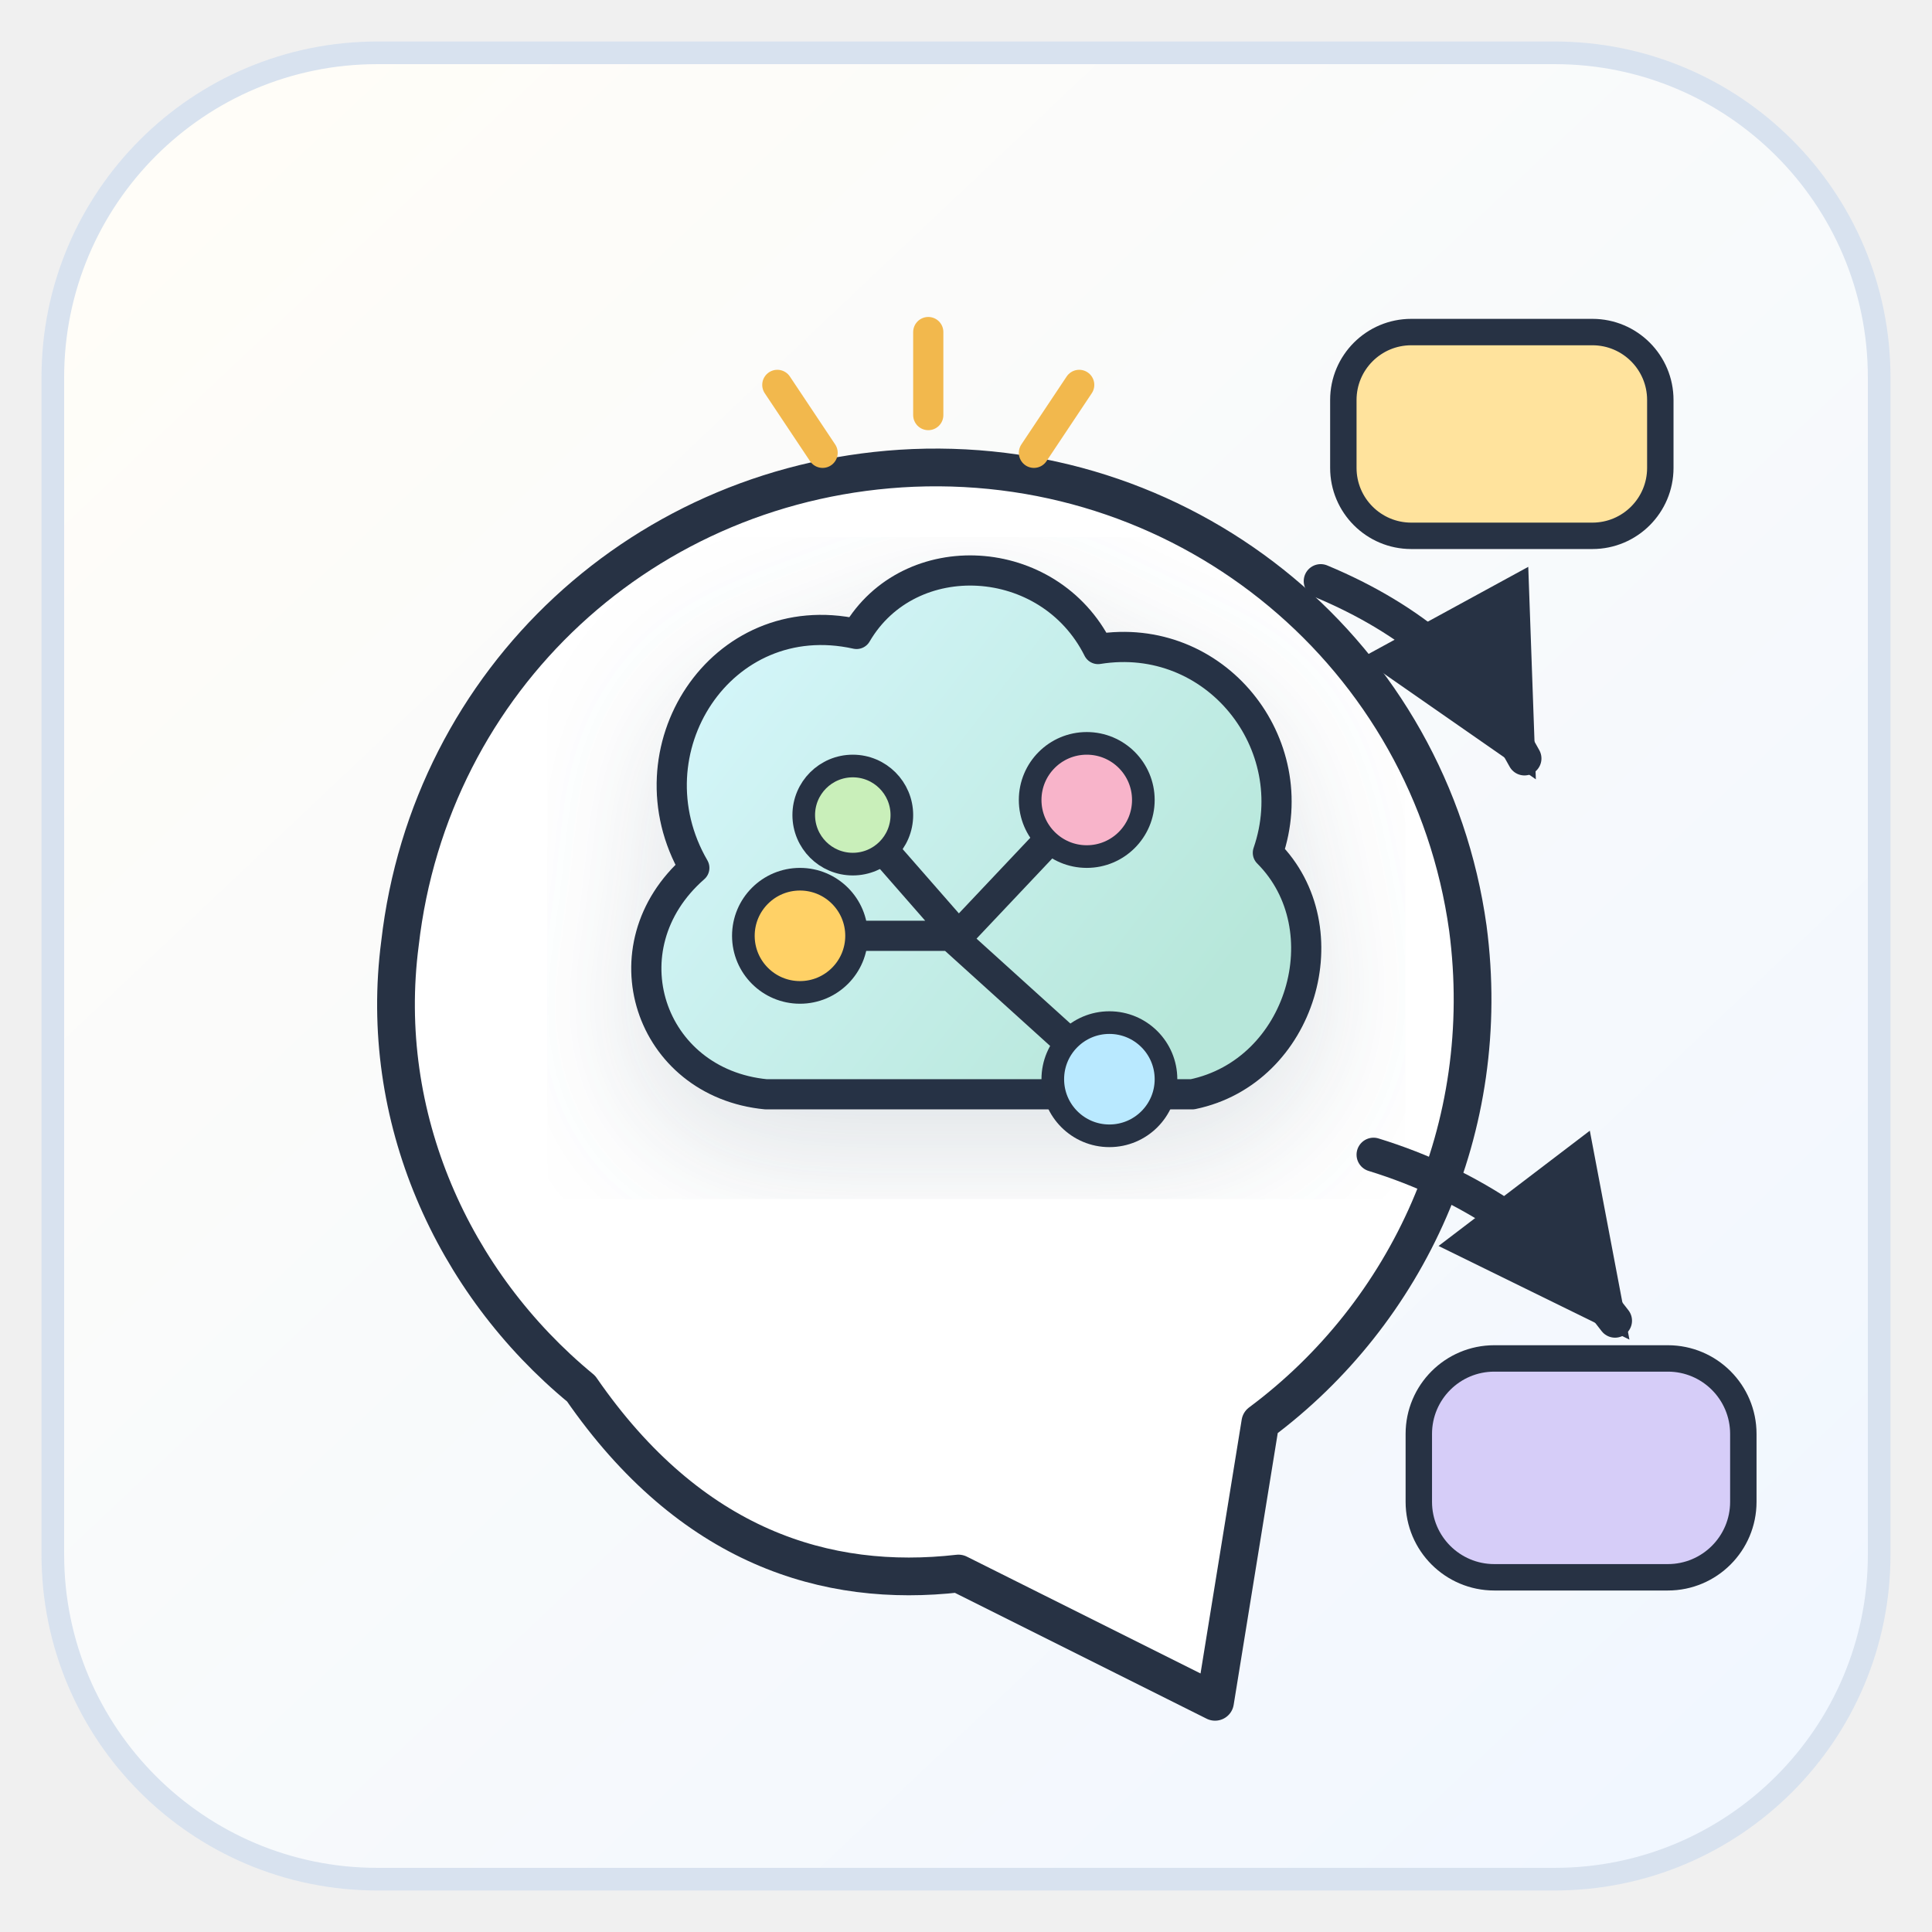
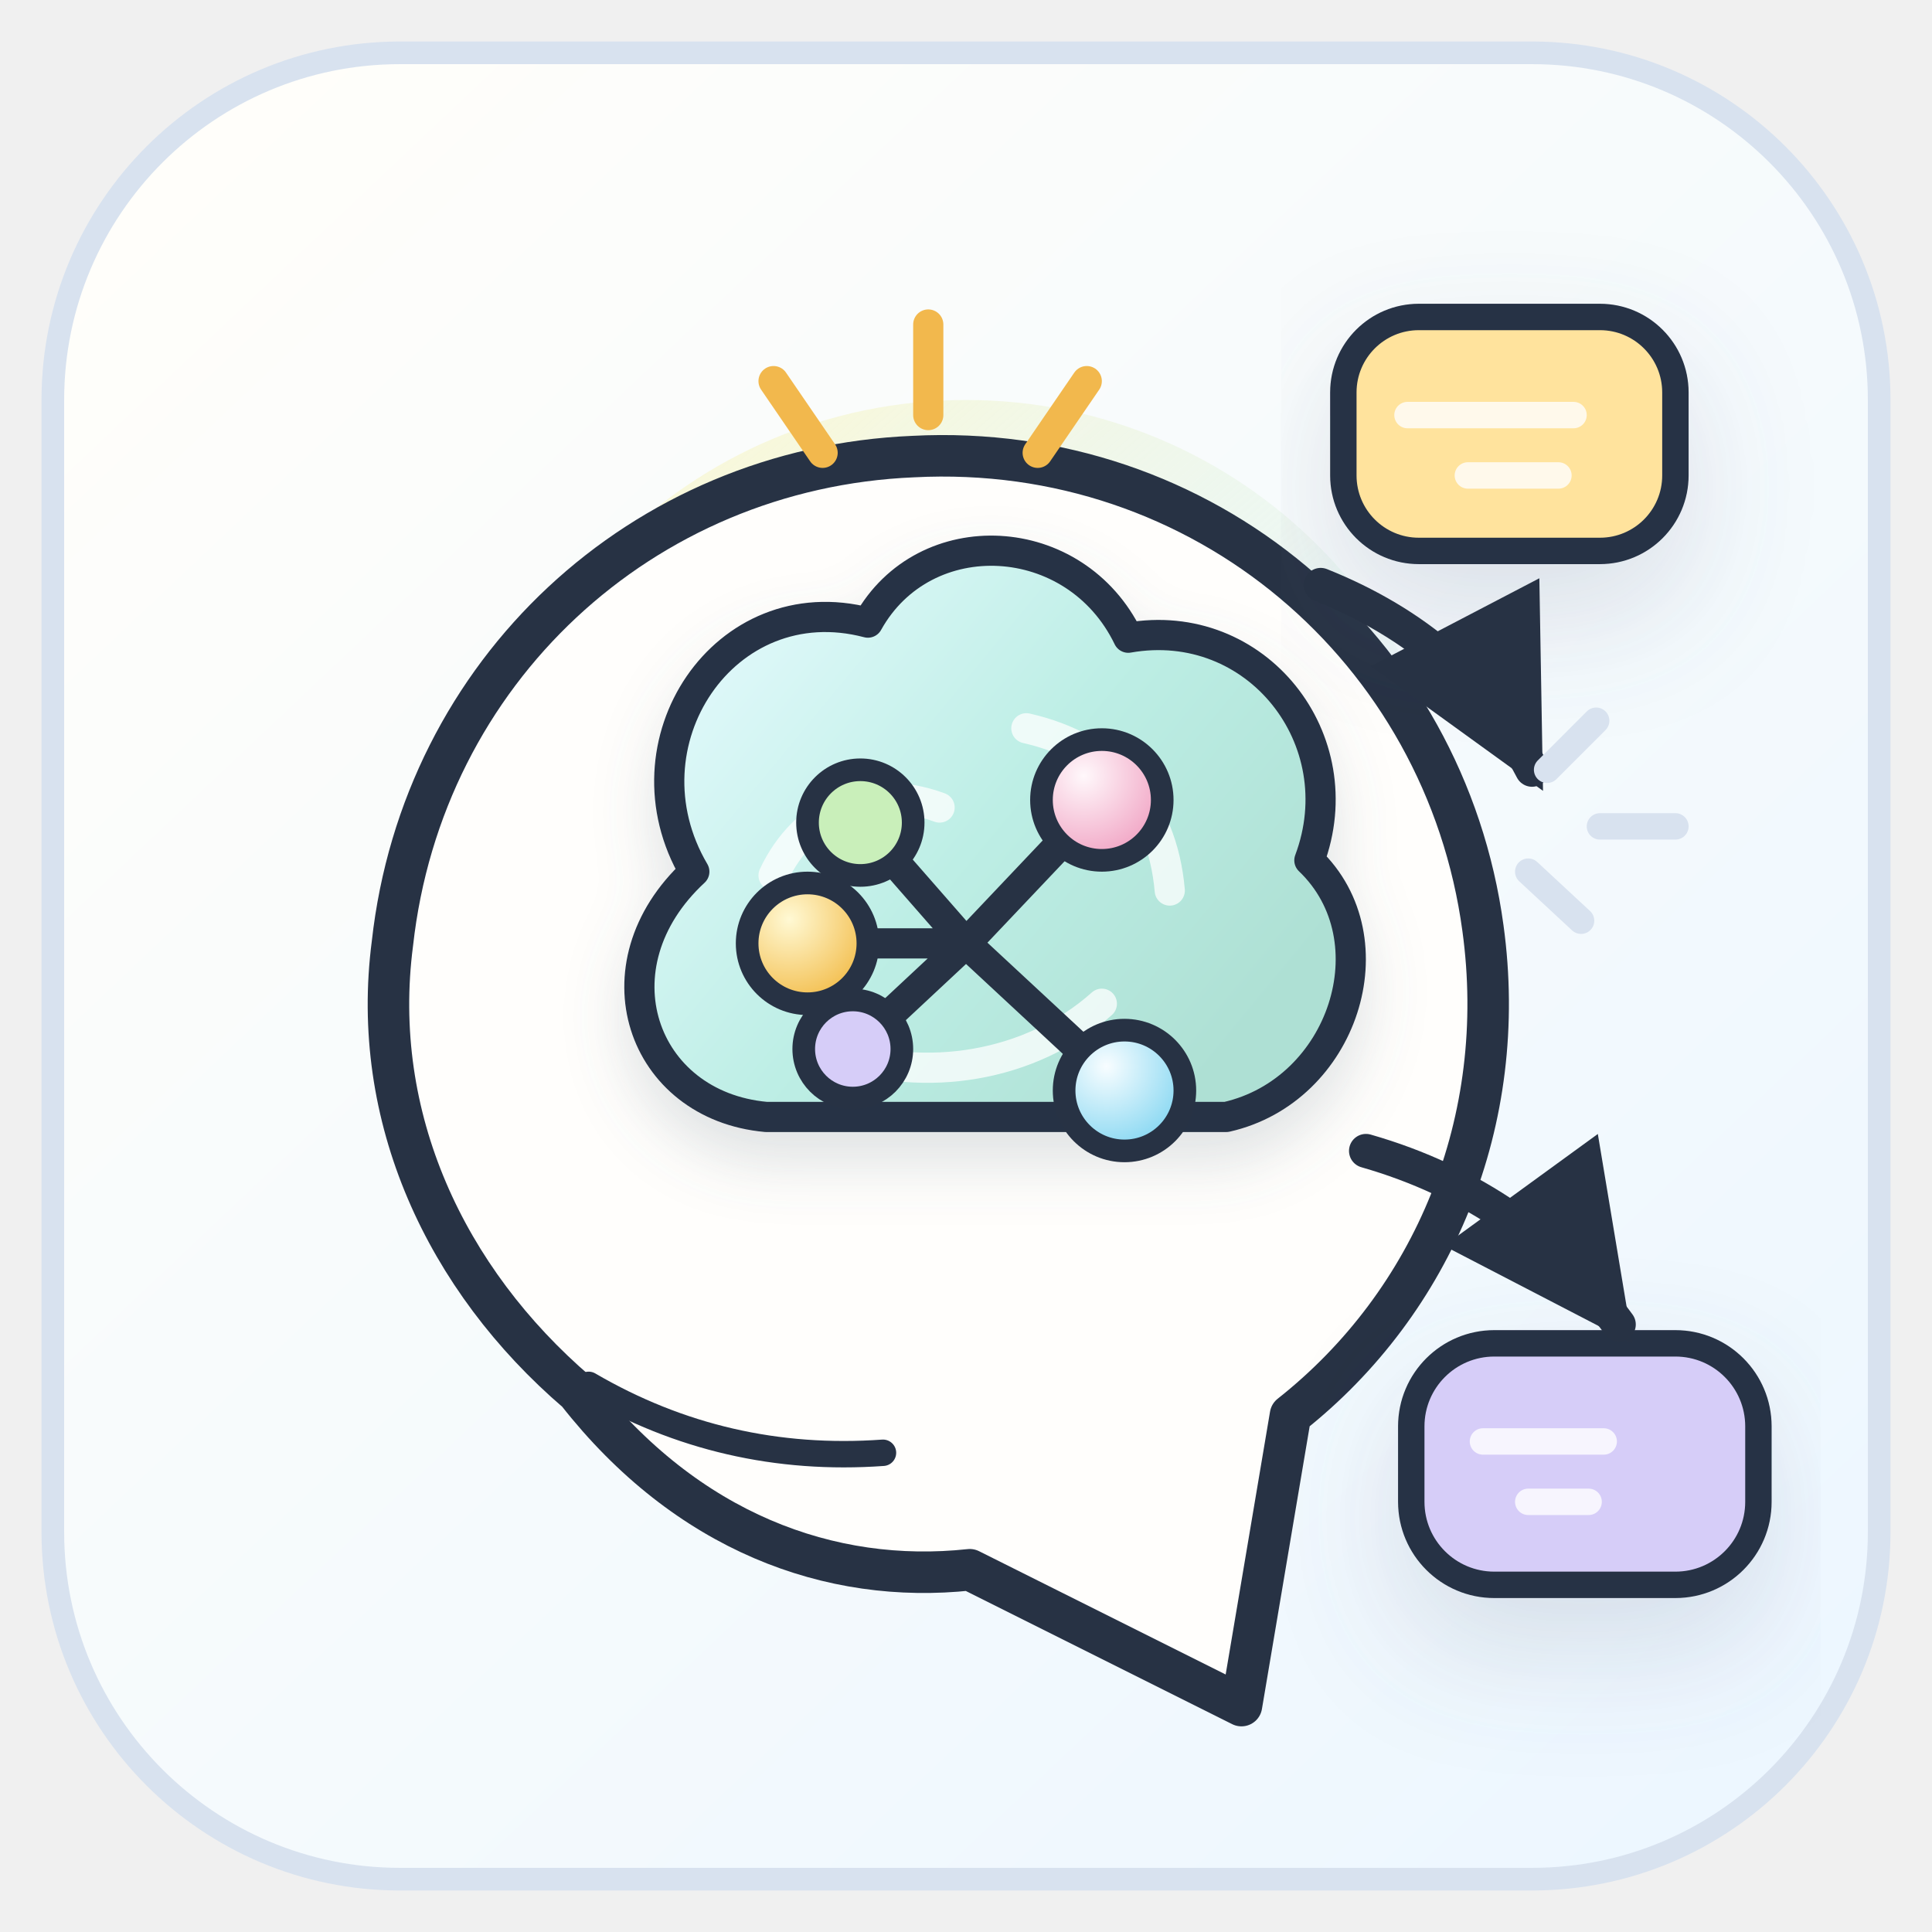
- <svg xmlns="http://www.w3.org/2000/svg" viewBox="0 0 512 512" role="img" aria-label="MindMap brain spark map icon candidate">
+ <svg xmlns="http://www.w3.org/2000/svg" viewBox="0 0 512 512" role="img" aria-label="MindMap refined brain spark map icon candidate">
  <defs>
-     <linearGradient id="paper" x1="52" y1="38" x2="460" y2="470" gradientUnits="userSpaceOnUse">
-       <stop offset="0" stop-color="#fffdf8" />
-       <stop offset="1" stop-color="#f1f7ff" />
+     <linearGradient id="paper" x1="50" y1="36" x2="462" y2="472" gradientUnits="userSpaceOnUse">
+       <stop offset="0" stop-color="#fffefa" />
+       <stop offset="1" stop-color="#edf7ff" />
    </linearGradient>
-     <linearGradient id="brain" x1="174" y1="148" x2="322" y2="262" gradientUnits="userSpaceOnUse">
-       <stop offset="0" stop-color="#d9f8ff" />
-       <stop offset="1" stop-color="#b7e7da" />
+     <linearGradient id="brain" x1="176" y1="154" x2="326" y2="278" gradientUnits="userSpaceOnUse">
+       <stop offset="0" stop-color="#e8fbff" />
+       <stop offset=".55" stop-color="#bdeee5" />
+       <stop offset="1" stop-color="#aee0d4" />
    </linearGradient>
+     <linearGradient id="halo" x1="154" y1="108" x2="352" y2="338" gradientUnits="userSpaceOnUse">
+       <stop offset="0" stop-color="#fff7c2" stop-opacity=".72" />
+       <stop offset="1" stop-color="#b9e9ff" stop-opacity="0" />
+     </linearGradient>
+     <radialGradient id="nodeBlue" cx="35%" cy="30%" r="70%">
+       <stop offset="0" stop-color="#f8fdff" />
+       <stop offset="1" stop-color="#89d8f2" />
+     </radialGradient>
+     <radialGradient id="nodePink" cx="35%" cy="30%" r="70%">
+       <stop offset="0" stop-color="#fff8fb" />
+       <stop offset="1" stop-color="#f1a6c5" />
+     </radialGradient>
+     <radialGradient id="nodeGold" cx="35%" cy="30%" r="70%">
+       <stop offset="0" stop-color="#fff9d4" />
+       <stop offset="1" stop-color="#f3bf50" />
+     </radialGradient>
    <marker id="arrow" viewBox="0 0 10 10" refX="8" refY="5" markerWidth="7" markerHeight="7" orient="auto-start-reverse">
      <path d="M1 1l8 4-8 4z" fill="#273244" />
    </marker>
-     <filter id="shadow" x="-15%" y="-15%" width="130%" height="135%">
-       <feDropShadow dx="0" dy="12" stdDeviation="18" flood-color="#64748b" flood-opacity=".2" />
+     <filter id="cardShadow" x="-15%" y="-15%" width="130%" height="135%">
+       <feDropShadow dx="0" dy="14" stdDeviation="16" flood-color="#64748b" flood-opacity=".18" />
+     </filter>
+     <filter id="softShadow" x="-20%" y="-20%" width="140%" height="145%">
+       <feDropShadow dx="0" dy="8" stdDeviation="8" flood-color="#64748b" flood-opacity=".2" />
    </filter>
  </defs>
-   <rect x="14" y="14" width="484" height="484" rx="86" fill="url(#paper)" stroke="#d8e2ef" stroke-width="6" />
-   <path d="M154 368c-34-28-54-72-48-118 8-70 65-123 136-126 74-3 137 50 147 122 7 53-16 102-55 131l-12 74-68-34c-35 4-71-7-100-49z" fill="#ffffff" stroke="#273244" stroke-width="10" stroke-linejoin="round" />
-   <g filter="url(#shadow)">
-     <path d="M184 230c-18-31 7-70 43-62 14-24 51-22 64 4 31-5 55 25 45 54 20 20 9 58-20 64H203c-31-3-43-39-19-60z" fill="url(#brain)" stroke="#273244" stroke-width="8" stroke-linejoin="round" />
+   <rect x="14" y="14" width="484" height="484" rx="92" fill="url(#paper)" stroke="#d8e2ef" stroke-width="6" />
+   <circle cx="256" cy="238" r="132" fill="url(#halo)" />
+   <path d="M153 369c-35-30-55-73-49-119 8-72 66-126 138-129 77-4 141 51 151 125 7 51-13 99-51 129l-13 77-72-36c-37 4-75-10-104-47z" fill="#fffefc" stroke="#273244" stroke-width="11" stroke-linejoin="round" />
+   <path d="M156 367c24 14 50 20 78 18" fill="none" stroke="#273244" stroke-width="7" stroke-linecap="round" />
+   <g filter="url(#softShadow)">
+     <path d="M184 231c-20-34 8-76 46-66 15-27 55-25 69 4 34-6 60 27 48 59 22 21 9 61-22 68H203c-33-3-46-40-19-65z" fill="url(#brain)" stroke="#273244" stroke-width="8" stroke-linejoin="round" />
+     <path d="M205 232c8-17 25-25 44-18M272 193c22 5 36 20 38 43M222 279c23 8 51 4 70-13" fill="none" stroke="#ffffff" stroke-width="8" stroke-linecap="round" opacity=".75" />
  </g>
-   <path d="M212 248h42l34-36M252 248l42 38M226 216l28 32" fill="none" stroke="#273244" stroke-width="8" stroke-linecap="round" stroke-linejoin="round" />
-   <circle cx="212" cy="248" r="15" fill="#ffd166" stroke="#273244" stroke-width="6" />
-   <circle cx="288" cy="212" r="15" fill="#f8b4ca" stroke="#273244" stroke-width="6" />
-   <circle cx="294" cy="286" r="15" fill="#b9e9ff" stroke="#273244" stroke-width="6" />
-   <circle cx="226" cy="216" r="13" fill="#c9efba" stroke="#273244" stroke-width="6" />
-   <path d="M350 154c24 10 42 25 54 47" fill="none" stroke="#273244" stroke-width="9" stroke-linecap="round" marker-end="url(#arrow)" />
-   <path d="M364 306c26 8 48 23 64 44" fill="none" stroke="#273244" stroke-width="9" stroke-linecap="round" marker-end="url(#arrow)" />
-   <rect x="356" y="88" width="84" height="54" rx="18" fill="#ffe39d" stroke="#273244" stroke-width="7" />
-   <rect x="376" y="360" width="86" height="58" rx="20" fill="#d6cdf8" stroke="#273244" stroke-width="7" />
-   <path d="M246 88v22M206 102l12 18M286 102l-12 18" stroke="#f2b84d" stroke-width="8" stroke-linecap="round" />
+   <path d="M214 250h42l36-38M256 250l42 39M228 218l28 32M226 278l30-28" fill="none" stroke="#273244" stroke-width="8" stroke-linecap="round" stroke-linejoin="round" />
+   <circle cx="214" cy="250" r="16" fill="url(#nodeGold)" stroke="#273244" stroke-width="6" />
+   <circle cx="292" cy="212" r="16" fill="url(#nodePink)" stroke="#273244" stroke-width="6" />
+   <circle cx="298" cy="289" r="16" fill="url(#nodeBlue)" stroke="#273244" stroke-width="6" />
+   <circle cx="228" cy="218" r="14" fill="#c9efba" stroke="#273244" stroke-width="6" />
+   <circle cx="226" cy="278" r="13" fill="#d6cdf8" stroke="#273244" stroke-width="6" />
+   <g filter="url(#cardShadow)">
+     <rect x="356" y="84" width="88" height="62" rx="20" fill="#ffe39d" stroke="#273244" stroke-width="7" />
+     <rect x="374" y="356" width="92" height="64" rx="22" fill="#d6cdf8" stroke="#273244" stroke-width="7" />
+   </g>
+   <path d="M373 110h44M389 126h24M393 382h32M405 398h16" stroke="#ffffff" stroke-width="7" stroke-linecap="round" opacity=".8" />
+   <path d="M350 155c25 10 44 26 56 49" fill="none" stroke="#273244" stroke-width="9" stroke-linecap="round" marker-end="url(#arrow)" />
+   <path d="M362 305c28 8 51 24 67 46" fill="none" stroke="#273244" stroke-width="9" stroke-linecap="round" marker-end="url(#arrow)" />
+   <path d="M246 86v24M205 101l13 19M288 101l-13 19" stroke="#f2b84d" stroke-width="8" stroke-linecap="round" />
+   <path d="M410 204l13-13M424 219h20M405 231l14 13" stroke="#d8e2ef" stroke-width="7" stroke-linecap="round" />
</svg>
